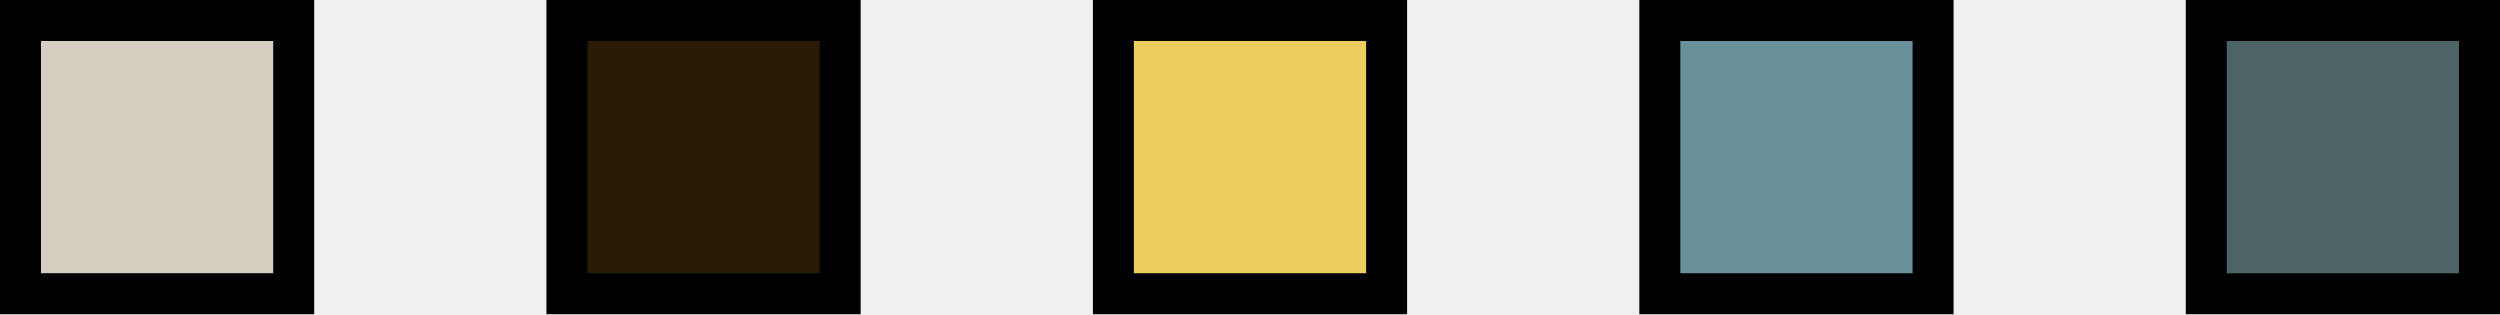
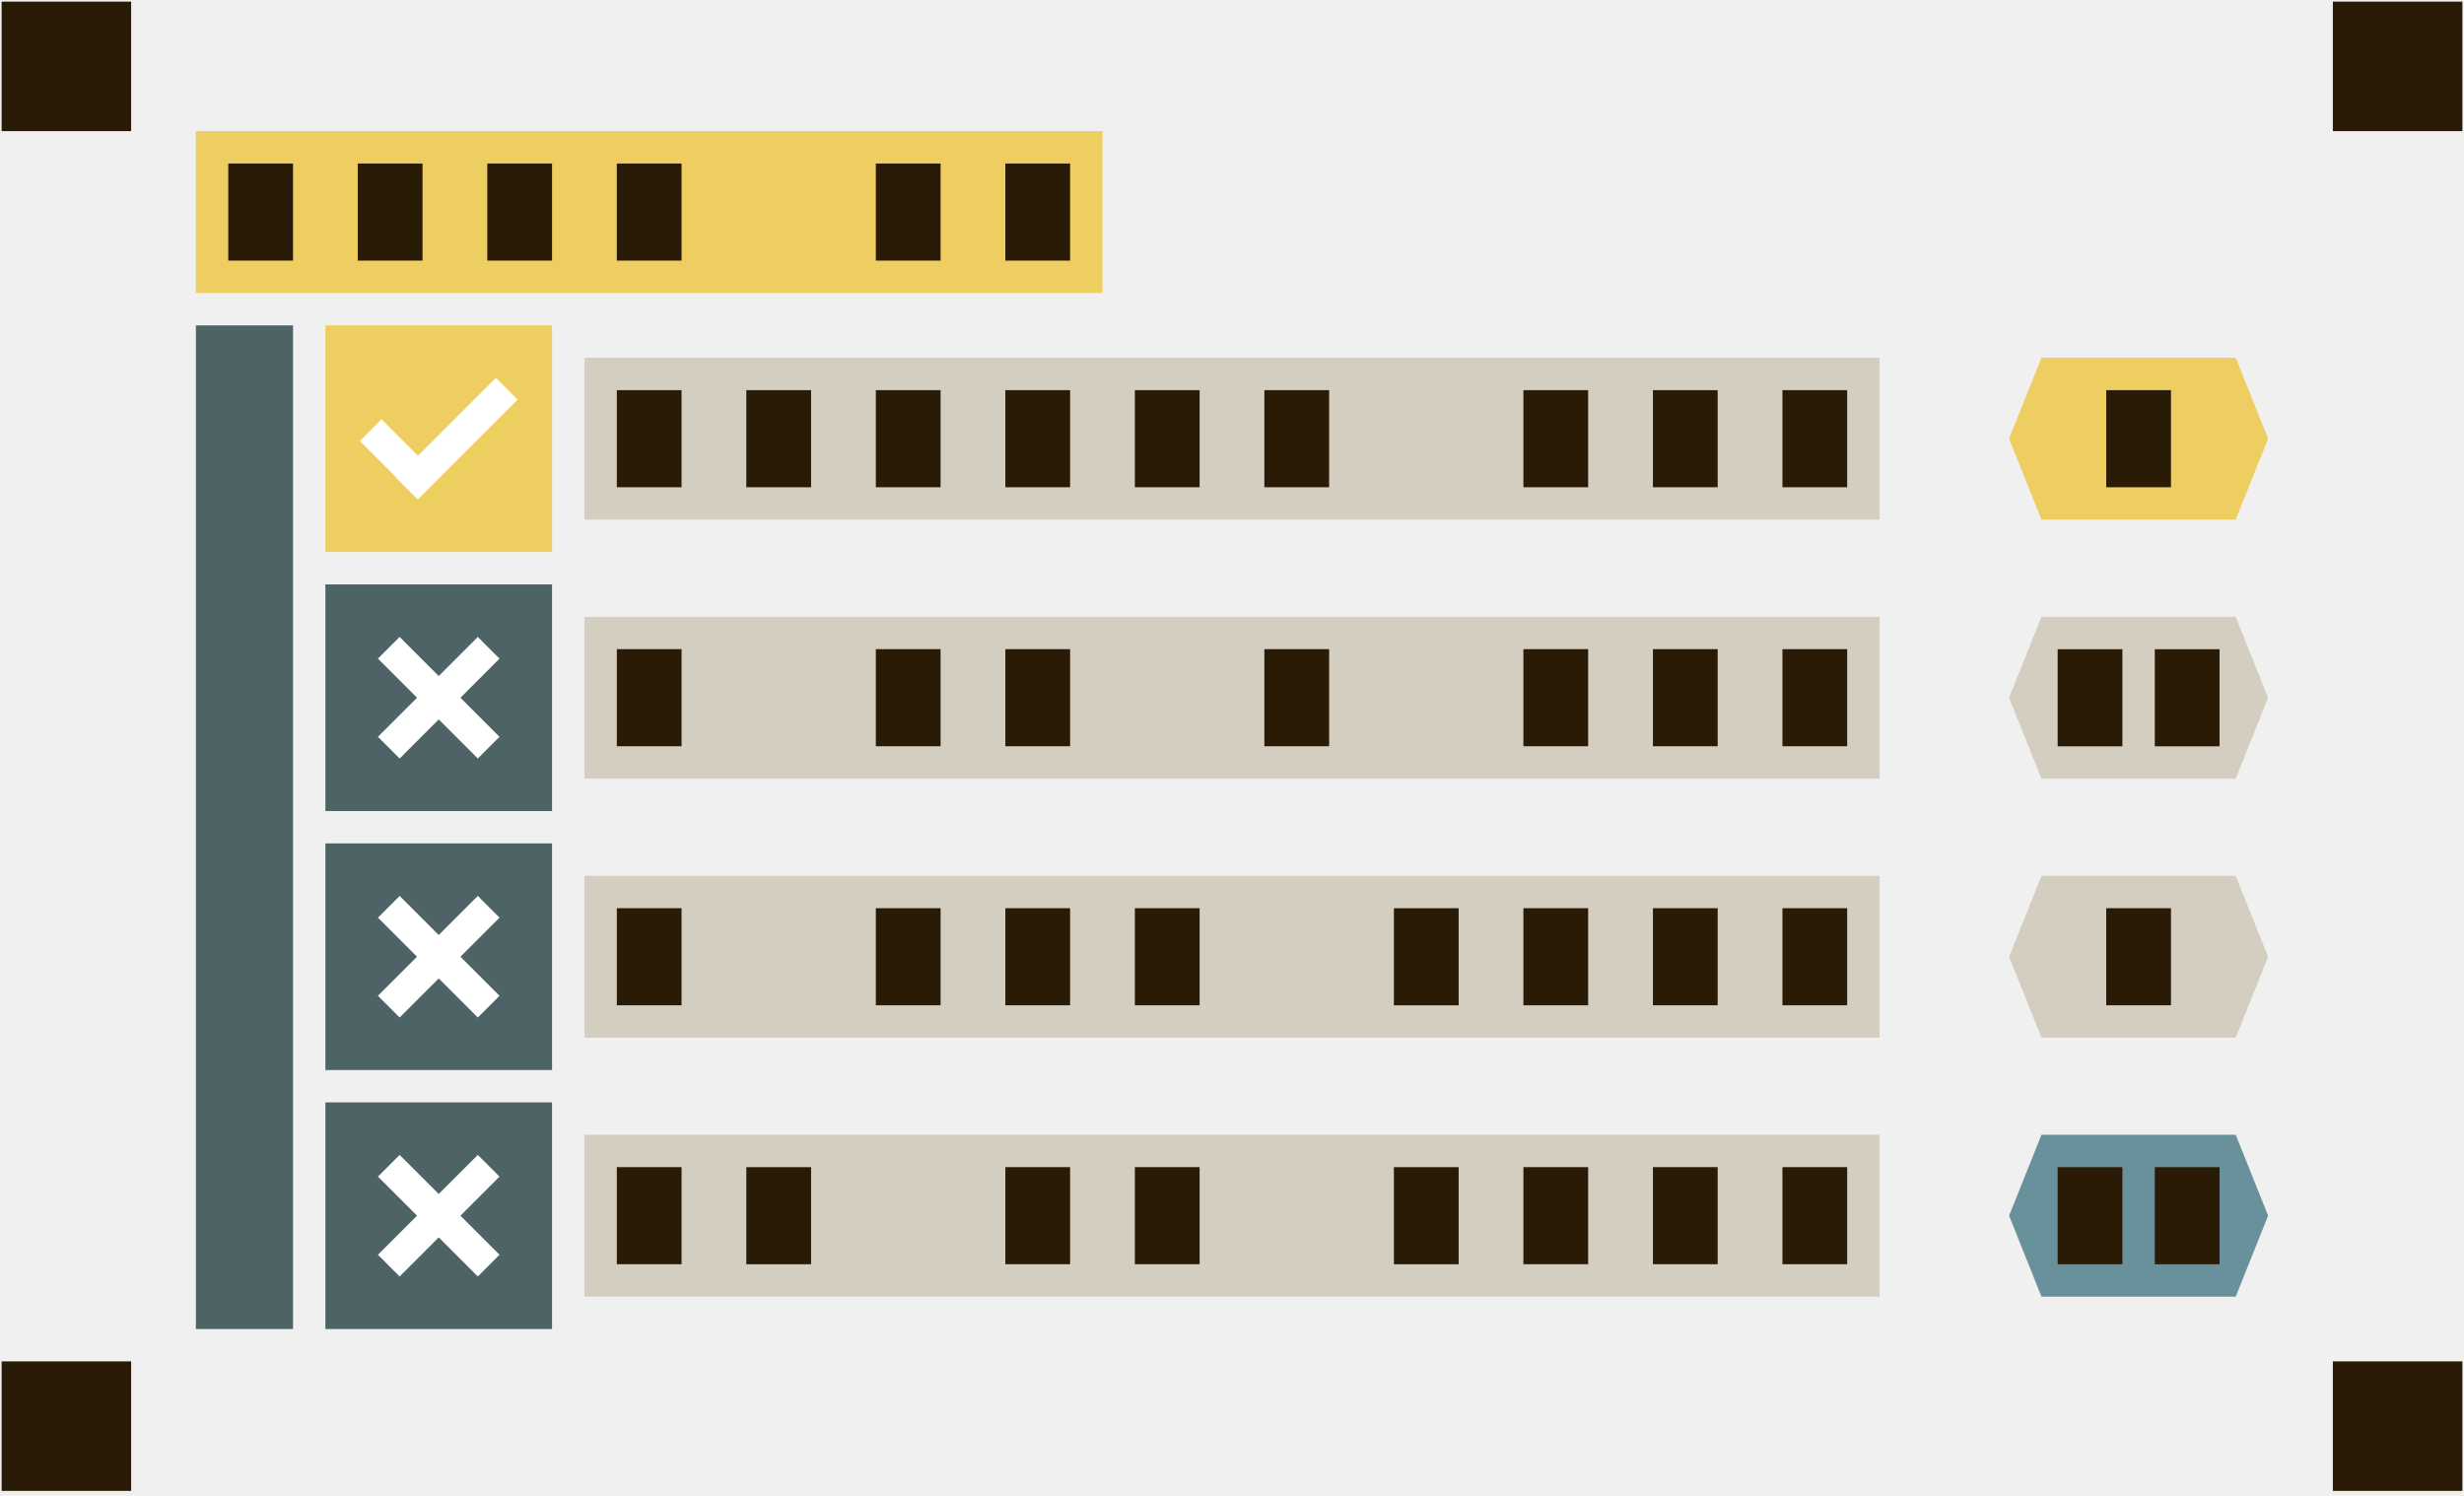
- <svg xmlns="http://www.w3.org/2000/svg" host="65bd71144e" version="1.1" width="183px" height="23px" viewBox="-0.5 -0.5 183 23" content="&lt;mxfile&gt;&lt;diagram id=&quot;NhqJ_ardOWNHqCwG6pmV&quot; name=&quot;Page-1&quot;&gt;zZbBcoIwEEC/hjshmIFjQdpeevLQc4QIGQPLxCjQr2+QAFJ02pmqw8UJbzcb9mVnxMJhXr9JWmYfkDBhOXZSW3htOY7vrfRvC5oOEOR1IJU86RAawYZ/MQNtQ488YYdJogIQipdTGENRsFhNGJUSqmnaDsT01JKmbAY2MRVz+skTlXXUs+2RvzOeZubk1coEctrnGnDIaALVBcKRhUMJoLpVXodMtOp6Ld2+1xvR4b0kK9RfNmDc7ThRcTS9mRdTTd9sKuFYzgubs05MKlZfs063fYWxMz0QDHKmZKPz6umlNtPHahSLPMOyC6m9QmruMh0Kj/3qhWn5evvu793r5ouEtfm2hYMq44ptShq30UrPtmaZynX9NdLLg5KwH0YCayLolomAxvv0XCgEAVKHCih0hWDHheiR5WDi+8gPNJ/bHi7qp+7bWp25SOdBHlfL8hhFYUTQnTx6z9NIlqVx7YZRaP9X4xO8ecvy5rygwCZ3Gj/3eePnL0ujGxFM7qURkYd51I/jH/Y5dvHRg6Nv&lt;/diagram&gt;&lt;/mxfile&gt;">
+ <svg xmlns="http://www.w3.org/2000/svg" host="65bd71144e" version="1.1" width="761px" height="462px" viewBox="-0.5 -0.5 761 462" content="&lt;mxfile&gt;&lt;diagram id=&quot;NhqJ_ardOWNHqCwG6pmV&quot; name=&quot;Page-1&quot;&gt;5Z1bc+I2FIB/TR6X0f3y2BDaPrQzO7MPbR+9QQvuOogxTgL99ZXBBiwb1rvIksUmD7GPhWx/5+hcZIs84OnL9rc8WS//1HOVPSAw3z7gpweEICTC/Cklu4OEcnAQLPJ0XjU6CT6l/6lKWDd7Tedq02hYaJ0V6bopfNarlXouGrIkz/V7s9kXnTXPuk4WqiX49Jxkbelf6bxYHqQCgJP8d5UultWZKa0OfE6evy5y/bqqTveAMPoFPgJ2OPyS1F1V7TfLZK7fz0R49oCnudbFYetlO1VZibamdvjcrxeOHi87V6uizwdopadNsatvXc0NiWpX58VSL/QqyWYn6eP+/lTZAzB7pzZ/aL02QmiE/6qi2FVqTV4LbUTL4iWrjqptWvx9tv1P2dWE02r3aVt1vd/ZVTubItdf1VRnOjeSlV6Vl3K4+vKSLwKoRBv9mj9XrTA/ojYWrPSLKvKdaZOrLCnSt2ZfSWVKi2O740c/6tScBYHa7CmbUEoFQ4AJyczmoYdqDEDBJlA2Oy2SfKGKqp+TnszG2YWdRHvtdWsSk0PPb0n2qmrjs1TbVNz7Mi3Up3Wyp/JuxnFTSZ28v6RZVouMbc9m0xmDRz28qbxQ2+uaaFM/Og05kVIyzjkiXEAhm/QImABQEX0/jcnasSzPhmMt61JdA/EVnlR+m2c50tfX7r5yT8nn+hPgu6lgMGEYQC4BgVyY3yYVY3IISYGAZNBQo6QFiIgJx0JKjhmVQgDS5oW5sVuAqQCcA4KEvB0fZo7NMdeFGZt6ZXYJve4OvmGGB81eJP4BTDAFHErEIEMMQIgbyJE5jojBRI1eKOe4RRzRCRKCUGbihSGKOG8jlxMikMBGrdT0BrkD4jxW4iUv84ORGfuEGkeAGsA/4ImxTUwEJNi4Btj2ASVMDLkZKwAY6+WizZvgCTPZBSWYESKhC+AM9PUQA7oHVHpFvB/dElHSjDilrQJI5PGnbauDuU/o2BqtyENmDDN2k1Uy0I3WB50e3vF207l0g3VPZeggZ6GjOewuHT7DY8eNDj9nNZH16L2JnpdUx3Z//Twdu46cGFeGqcRYCAqYbEaWsTq6Oo/1xhvinxs47wE8bGQxPEJFFu46s3QfWQ76CxJZeI8s8HbTuXSDsUeWenyPMLLwC3MWcTu6HkV2qMhyl8BFj5rlFud5nBD6ced5PSzVN7Br7p5X36LDtVIHrlW4Lmn6zLAdo5F7dvsZNdh2vR34MCjn5hwgRAEQPpHpbArcIETAYkg7GRLQAZE4YojvjKGxLsPwlEpK4ZdniInzIXliaHi2U6pBGfYoWDbLZF1uLtU2WZTB+HGt8tScSuUn6cdahPqEnq2qHx3uuVebFx8WDfjwgpGWX2gpYLC41KMgGh18lwPAht/DoQymix7l10+liwvOaDD+Xgo4i1/1hN+NM4eWI2GdCQbq4Icc+XIvNdmQCGlohNJ1leUdoQyOMESx5RIhxsERhii2nCLkwRGGqLVcIiTBw4kMUV45RRjeF3p5/jYgQhreF7p+aOQdYXhf6Pr9otAIUff855AI76068Y8QgnvLrUMwvLfkOgTDe0sNQzC8t9wwBMN7Sw5DMLy37BCjzlnXQRnGnh7auU0IhtFPvcrgDGHs+aGd24RgGH1+GN4f1otYomVIaAfDjsVOQzKMPscegT+MPce288MQDGPPDy0zlOWr/WfvR0i/NGPPFCEeFc7YJxUhHxXO6HNwOCacKPZ0fFy+E0WfmY/Kd9b0osXJgj8WhCj2JJ1Z39Oyn4BEZybJ/fKMPWFnYlw8Y58gt8d4gAIIefm+gpsWJIvy6NmC5PYX4Qy15BYi1wWN+xXJlQbbcL3w6VGhOLCeS7cY+6JkiLyUJD+0KrnS7WXoUa6SPRb4Y1yXfK/IQ1Q2gy7DqwtHT2vwIO5RzIxu7RGTEspHR4mSvfaoQwNDLTyCOPYyyH6H4GirnnLMIF9gOeTEm3eAsRc69sItArxPZjj/2srQ82vejTD2hzv2qwPeAcb+OMd+byDEKI79GY793oBvIyRe6h+PLw14B9gjFx81QHtSPMAoJrFn1PZEeAiGseeEnNgDucWPdNXULko6EnsyiAKyiz0PtNkxn/BizwFbo3Y4emb39O9S9sfO/iUNnv0P&lt;/diagram&gt;&lt;/mxfile&gt;" style="background-color: rgb(42, 27, 6);">
  <defs />
  <g>
-     <rect x="121" y="1" width="20" height="20" fill="#69919b" stroke="#000000" stroke-width="3" pointer-events="all" />
-     <rect x="81" y="1" width="20" height="20" fill="#eece61" stroke="#000000" stroke-width="3" pointer-events="all" />
-     <rect x="1" y="1" width="20" height="20" fill="#d4cec0" stroke="#000000" stroke-width="3" pointer-events="all" />
-     <rect x="41" y="1" width="20" height="20" fill="#2a1b06" stroke="#000000" stroke-width="3" pointer-events="all" />
-     <rect x="161" y="1" width="20" height="20" fill="#4e6366" stroke="#000000" stroke-width="3" pointer-events="all" />
+     <rect x="100" y="100" width="70" height="70" fill="#eece61" stroke="none" pointer-events="all" />
+     <rect x="110.28" y="136.55" width="25.29" height="9.48" fill="#ffffff" stroke="none" transform="rotate(45,122.92,141.3)" pointer-events="all" />
+     <rect x="135.85" y="113.19" width="9.48" height="43.62" fill="#ffffff" stroke="none" transform="rotate(45,140.59,135)" pointer-events="all" />
+     <rect x="100" y="180.01" width="70" height="70" fill="#4e6366" stroke="none" pointer-events="all" />
+     <rect x="130.26" y="193.2" width="9.48" height="43.62" fill="#ffffff" stroke="none" transform="rotate(45,135,215.01)" pointer-events="all" />
+     <rect x="130.26" y="193.2" width="9.48" height="43.62" fill="#ffffff" stroke="none" transform="rotate(135,135,215.01)" pointer-events="all" />
+     <rect x="100" y="260.01" width="70" height="70" fill="#4e6366" stroke="none" pointer-events="all" />
+     <rect x="130.26" y="273.2" width="9.48" height="43.62" fill="#ffffff" stroke="none" transform="rotate(45,135,295.01)" pointer-events="all" />
+     <rect x="130.26" y="273.2" width="9.48" height="43.62" fill="#ffffff" stroke="none" transform="rotate(135,135,295.01)" pointer-events="all" />
+     <rect x="60" y="40" width="280" height="50" fill="#eece61" stroke="none" pointer-events="all" />
+     <rect x="60" y="100.01" width="30" height="309.99" fill="#4e6366" stroke="none" pointer-events="all" />
+     <rect x="180" y="110.01" width="400" height="49.99" fill="#d4cec0" stroke="none" pointer-events="all" />
+     <rect x="180" y="190.02" width="400" height="49.99" fill="#d4cec0" stroke="none" pointer-events="all" />
+     <rect x="180" y="270.02" width="400" height="49.99" fill="#d4cec0" stroke="none" pointer-events="all" />
+     <path d="M 630 110 L 690 110 L 700 135 L 690 160 L 630 160 L 620 135 Z" fill="#eece61" stroke="none" pointer-events="all" />
+     <path d="M 630 190.02 L 690 190.02 L 700 215.02 L 690 240.02 L 630 240.02 L 620 215.02 Z" fill="#d4cec0" stroke="none" pointer-events="all" />
+     <path d="M 630 270.02 L 690 270.02 L 700 295.02 L 690 320.02 L 630 320.02 L 620 295.02 Z" fill="#d4cec0" stroke="none" pointer-events="all" />
+     <rect x="190" y="120.01" width="20" height="29.99" fill="#2a1b06" stroke="none" pointer-events="all" />
+     <rect x="230" y="120.01" width="20" height="29.99" fill="#2a1b06" stroke="none" pointer-events="all" />
+     <rect x="270" y="120.01" width="20" height="29.99" fill="#2a1b06" stroke="none" pointer-events="all" />
+     <rect x="310" y="120.01" width="20" height="29.99" fill="#2a1b06" stroke="none" pointer-events="all" />
+     <rect x="350" y="120.01" width="20" height="29.99" fill="#2a1b06" stroke="none" pointer-events="all" />
+     <rect x="390" y="120.01" width="20" height="29.99" fill="#2a1b06" stroke="none" pointer-events="all" />
+     <rect x="470" y="120.01" width="20" height="29.99" fill="#2a1b06" stroke="none" pointer-events="all" />
+     <rect x="510" y="120.01" width="20" height="29.99" fill="#2a1b06" stroke="none" pointer-events="all" />
+     <rect x="550" y="120.01" width="20" height="29.99" fill="#2a1b06" stroke="none" pointer-events="all" />
+     <rect x="550" y="200.01" width="20" height="29.99" fill="#2a1b06" stroke="none" pointer-events="all" />
+     <rect x="190" y="200.01" width="20" height="29.99" fill="#2a1b06" stroke="none" pointer-events="all" />
+     <rect x="270" y="200.01" width="20" height="29.99" fill="#2a1b06" stroke="none" pointer-events="all" />
+     <rect x="310" y="200.01" width="20" height="29.99" fill="#2a1b06" stroke="none" pointer-events="all" />
+     <rect x="390" y="200.01" width="20" height="29.99" fill="#2a1b06" stroke="none" pointer-events="all" />
+     <rect x="470" y="200.01" width="20" height="29.99" fill="#2a1b06" stroke="none" pointer-events="all" />
+     <rect x="510" y="200.01" width="20" height="29.99" fill="#2a1b06" stroke="none" pointer-events="all" />
+     <rect x="550" y="280.02" width="20" height="29.99" fill="#2a1b06" stroke="none" pointer-events="all" />
+     <rect x="190" y="280.02" width="20" height="29.99" fill="#2a1b06" stroke="none" pointer-events="all" />
+     <rect x="270" y="280.02" width="20" height="29.99" fill="#2a1b06" stroke="none" pointer-events="all" />
+     <rect x="310" y="280.02" width="20" height="29.99" fill="#2a1b06" stroke="none" pointer-events="all" />
+     <rect x="350" y="280.02" width="20" height="29.99" fill="#2a1b06" stroke="none" pointer-events="all" />
+     <rect x="430" y="280.03" width="20" height="29.99" fill="#2a1b06" stroke="none" pointer-events="all" />
+     <rect x="470" y="280.02" width="20" height="29.99" fill="#2a1b06" stroke="none" pointer-events="all" />
+     <rect x="510" y="280.02" width="20" height="29.99" fill="#2a1b06" stroke="none" pointer-events="all" />
+     <rect x="70" y="50.01" width="20" height="29.99" fill="#2a1b06" stroke="none" pointer-events="all" />
+     <rect x="110" y="50.01" width="20" height="29.99" fill="#2a1b06" stroke="none" pointer-events="all" />
+     <rect x="150" y="50.01" width="20" height="29.99" fill="#2a1b06" stroke="none" pointer-events="all" />
+     <rect x="190" y="50.01" width="20" height="29.99" fill="#2a1b06" stroke="none" pointer-events="all" />
+     <rect x="270" y="50.01" width="20" height="29.99" fill="#2a1b06" stroke="none" pointer-events="all" />
+     <rect x="310" y="50.01" width="20" height="29.99" fill="#2a1b06" stroke="none" pointer-events="all" />
+     <rect x="650" y="120.01" width="20" height="29.99" fill="#2a1b06" stroke="none" pointer-events="all" />
+     <rect x="635" y="200.03" width="20" height="29.99" fill="#2a1b06" stroke="none" pointer-events="all" />
+     <rect x="665" y="200.03" width="20" height="29.99" fill="#2a1b06" stroke="none" pointer-events="all" />
+     <rect x="650" y="280.02" width="20" height="29.99" fill="#2a1b06" stroke="none" pointer-events="all" />
+     <rect x="100" y="340" width="70" height="70" fill="#4e6366" stroke="none" pointer-events="all" />
+     <rect x="130.26" y="353.19" width="9.48" height="43.62" fill="#ffffff" stroke="none" transform="rotate(45,135,375)" pointer-events="all" />
+     <rect x="130.26" y="353.19" width="9.48" height="43.62" fill="#ffffff" stroke="none" transform="rotate(135,135,375)" pointer-events="all" />
+     <rect x="180" y="350" width="400" height="49.99" fill="#d4cec0" stroke="none" pointer-events="all" />
+     <path d="M 630 350 L 690 350 L 700 375 L 690 400 L 630 400 L 620 375 Z" fill="#69919b" stroke="none" pointer-events="all" />
+     <rect x="550" y="360" width="20" height="29.99" fill="#2a1b06" stroke="none" pointer-events="all" />
+     <rect x="190" y="360" width="20" height="29.99" fill="#2a1b06" stroke="none" pointer-events="all" />
+     <rect x="230" y="360.01" width="20" height="29.99" fill="#2a1b06" stroke="none" pointer-events="all" />
+     <rect x="310" y="360" width="20" height="29.99" fill="#2a1b06" stroke="none" pointer-events="all" />
+     <rect x="350" y="360" width="20" height="29.99" fill="#2a1b06" stroke="none" pointer-events="all" />
+     <rect x="430" y="360.01" width="20" height="29.99" fill="#2a1b06" stroke="none" pointer-events="all" />
+     <rect x="470" y="360" width="20" height="29.99" fill="#2a1b06" stroke="none" pointer-events="all" />
+     <rect x="510" y="360" width="20" height="29.99" fill="#2a1b06" stroke="none" pointer-events="all" />
+     <rect x="635" y="360.01" width="20" height="29.99" fill="#2a1b06" stroke="none" pointer-events="all" />
+     <rect x="665" y="360.01" width="20" height="29.99" fill="#2a1b06" stroke="none" pointer-events="all" />
+     <rect x="720" y="0" width="40" height="40" fill="#2a1b06" stroke="none" pointer-events="all" />
+     <rect x="0" y="0" width="40" height="40" fill="#2a1b06" stroke="none" pointer-events="all" />
+     <rect x="0" y="420" width="40" height="40" fill="#2a1b06" stroke="none" pointer-events="all" />
+     <rect x="720" y="420" width="40" height="40" fill="#2a1b06" stroke="none" pointer-events="all" />
  </g>
</svg>
